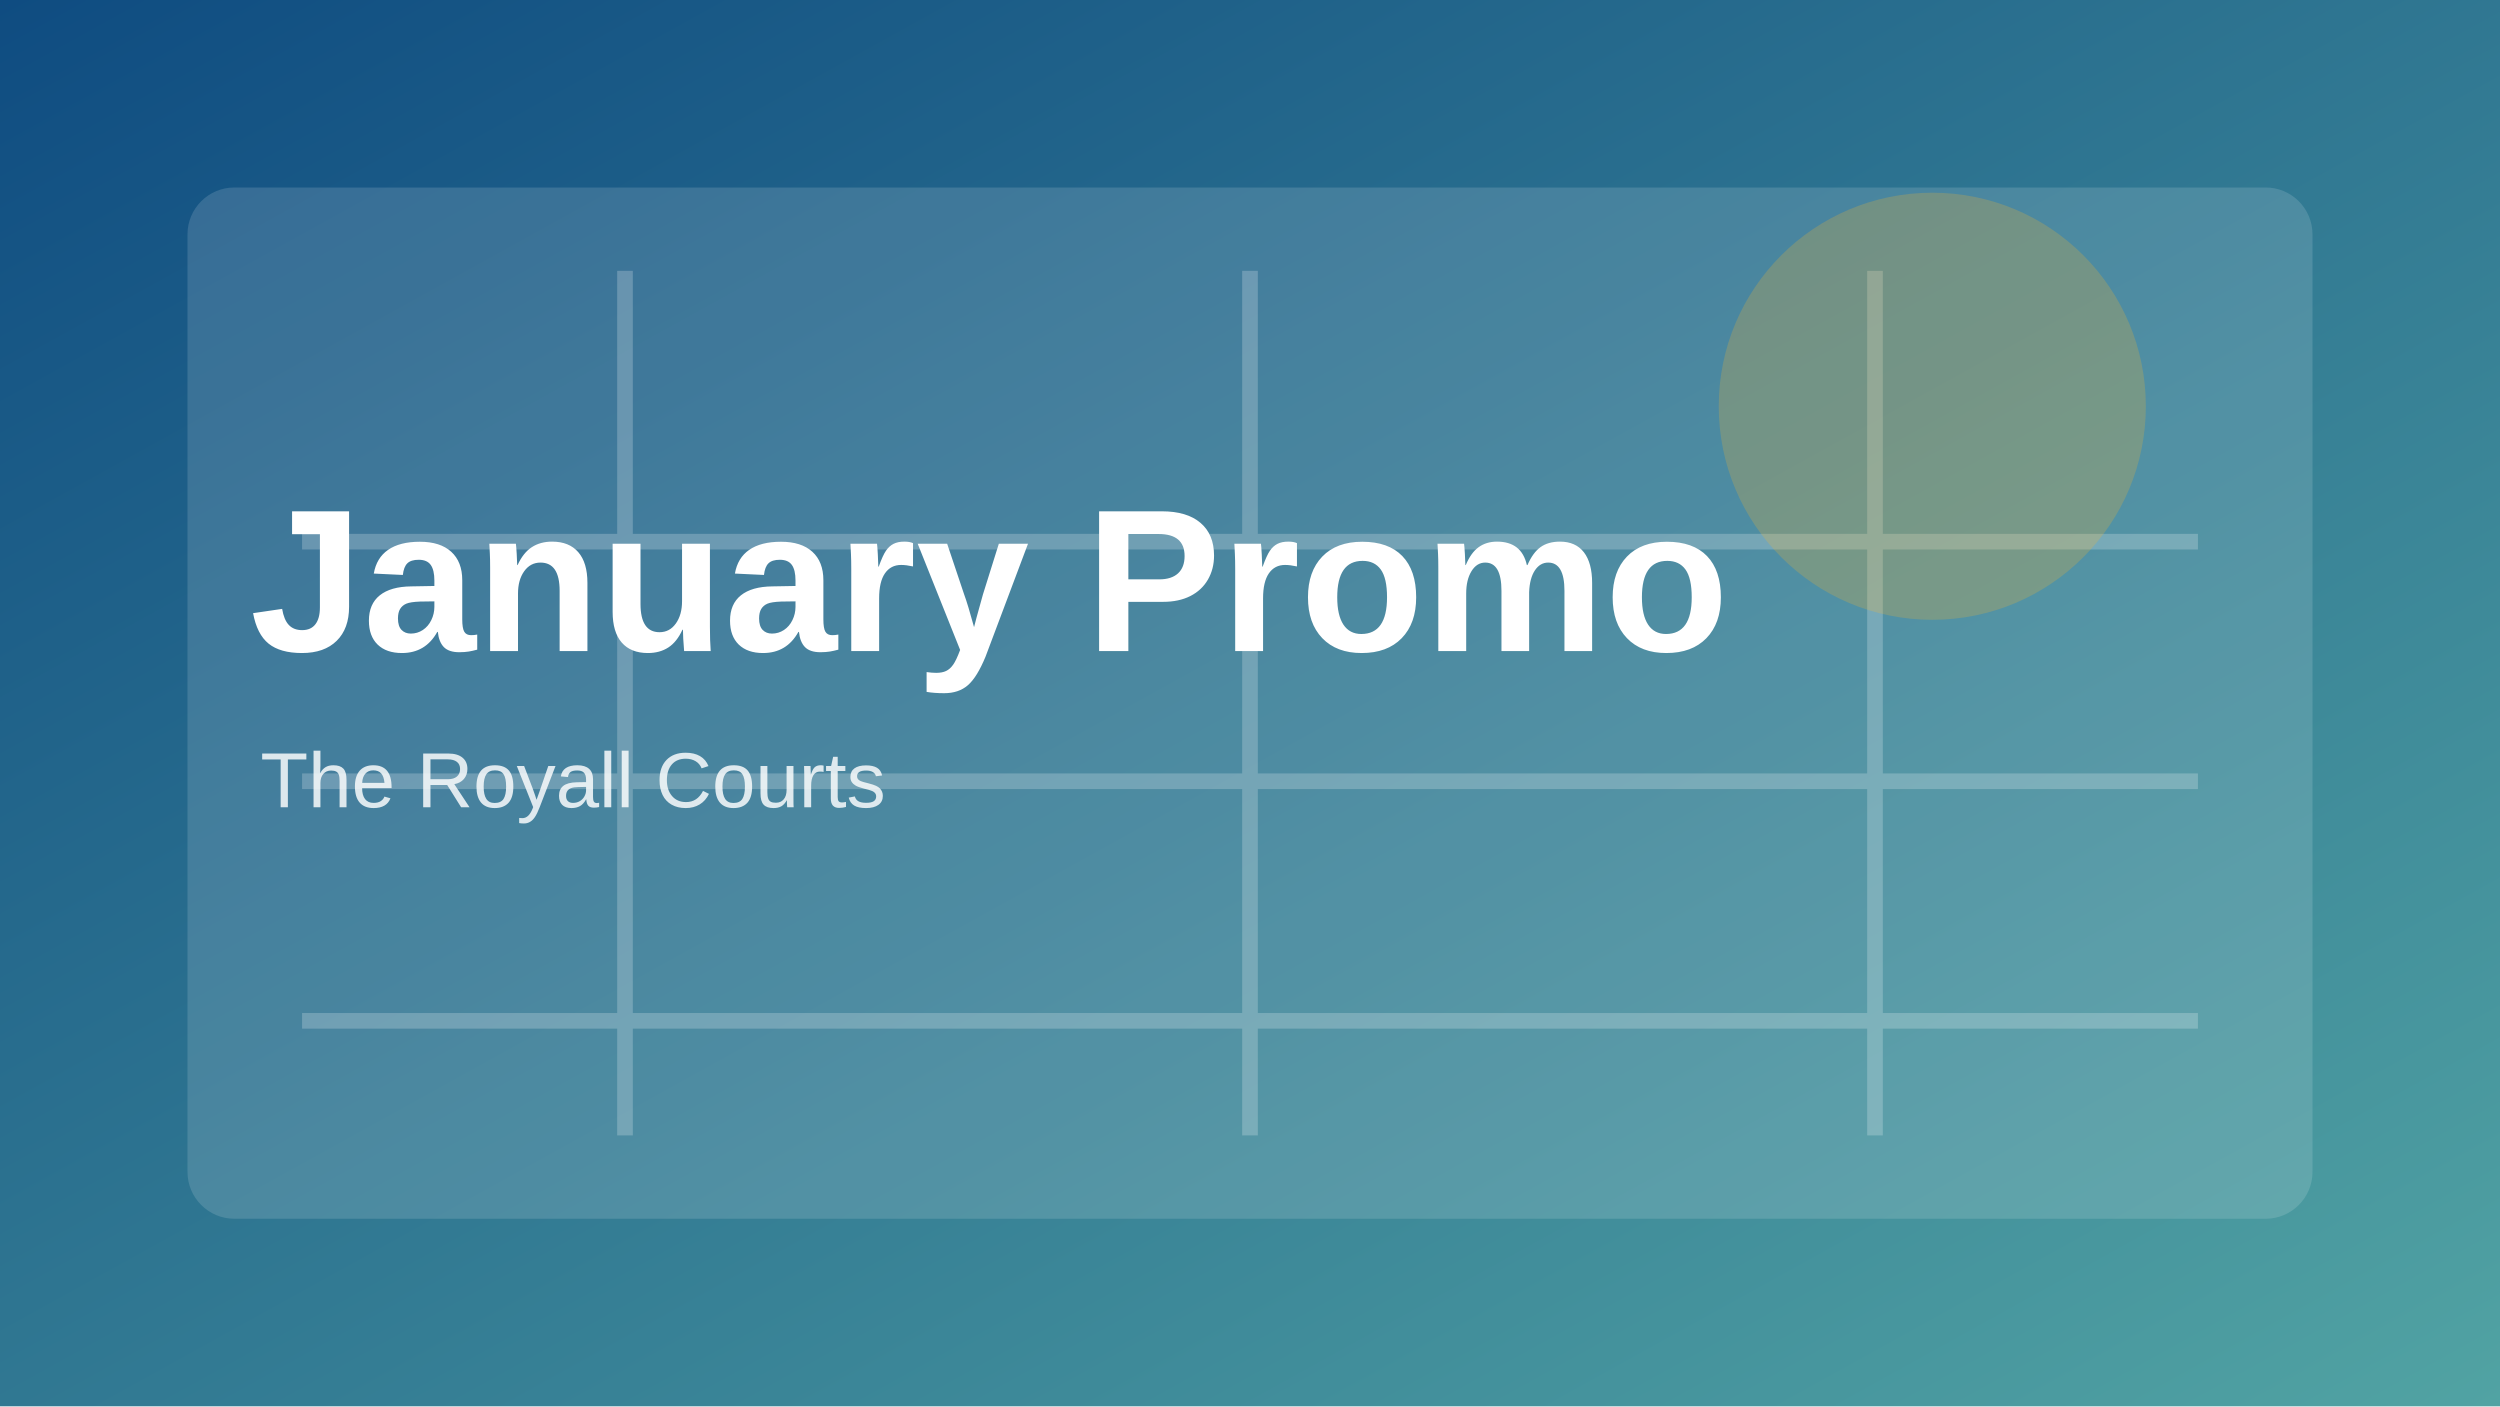
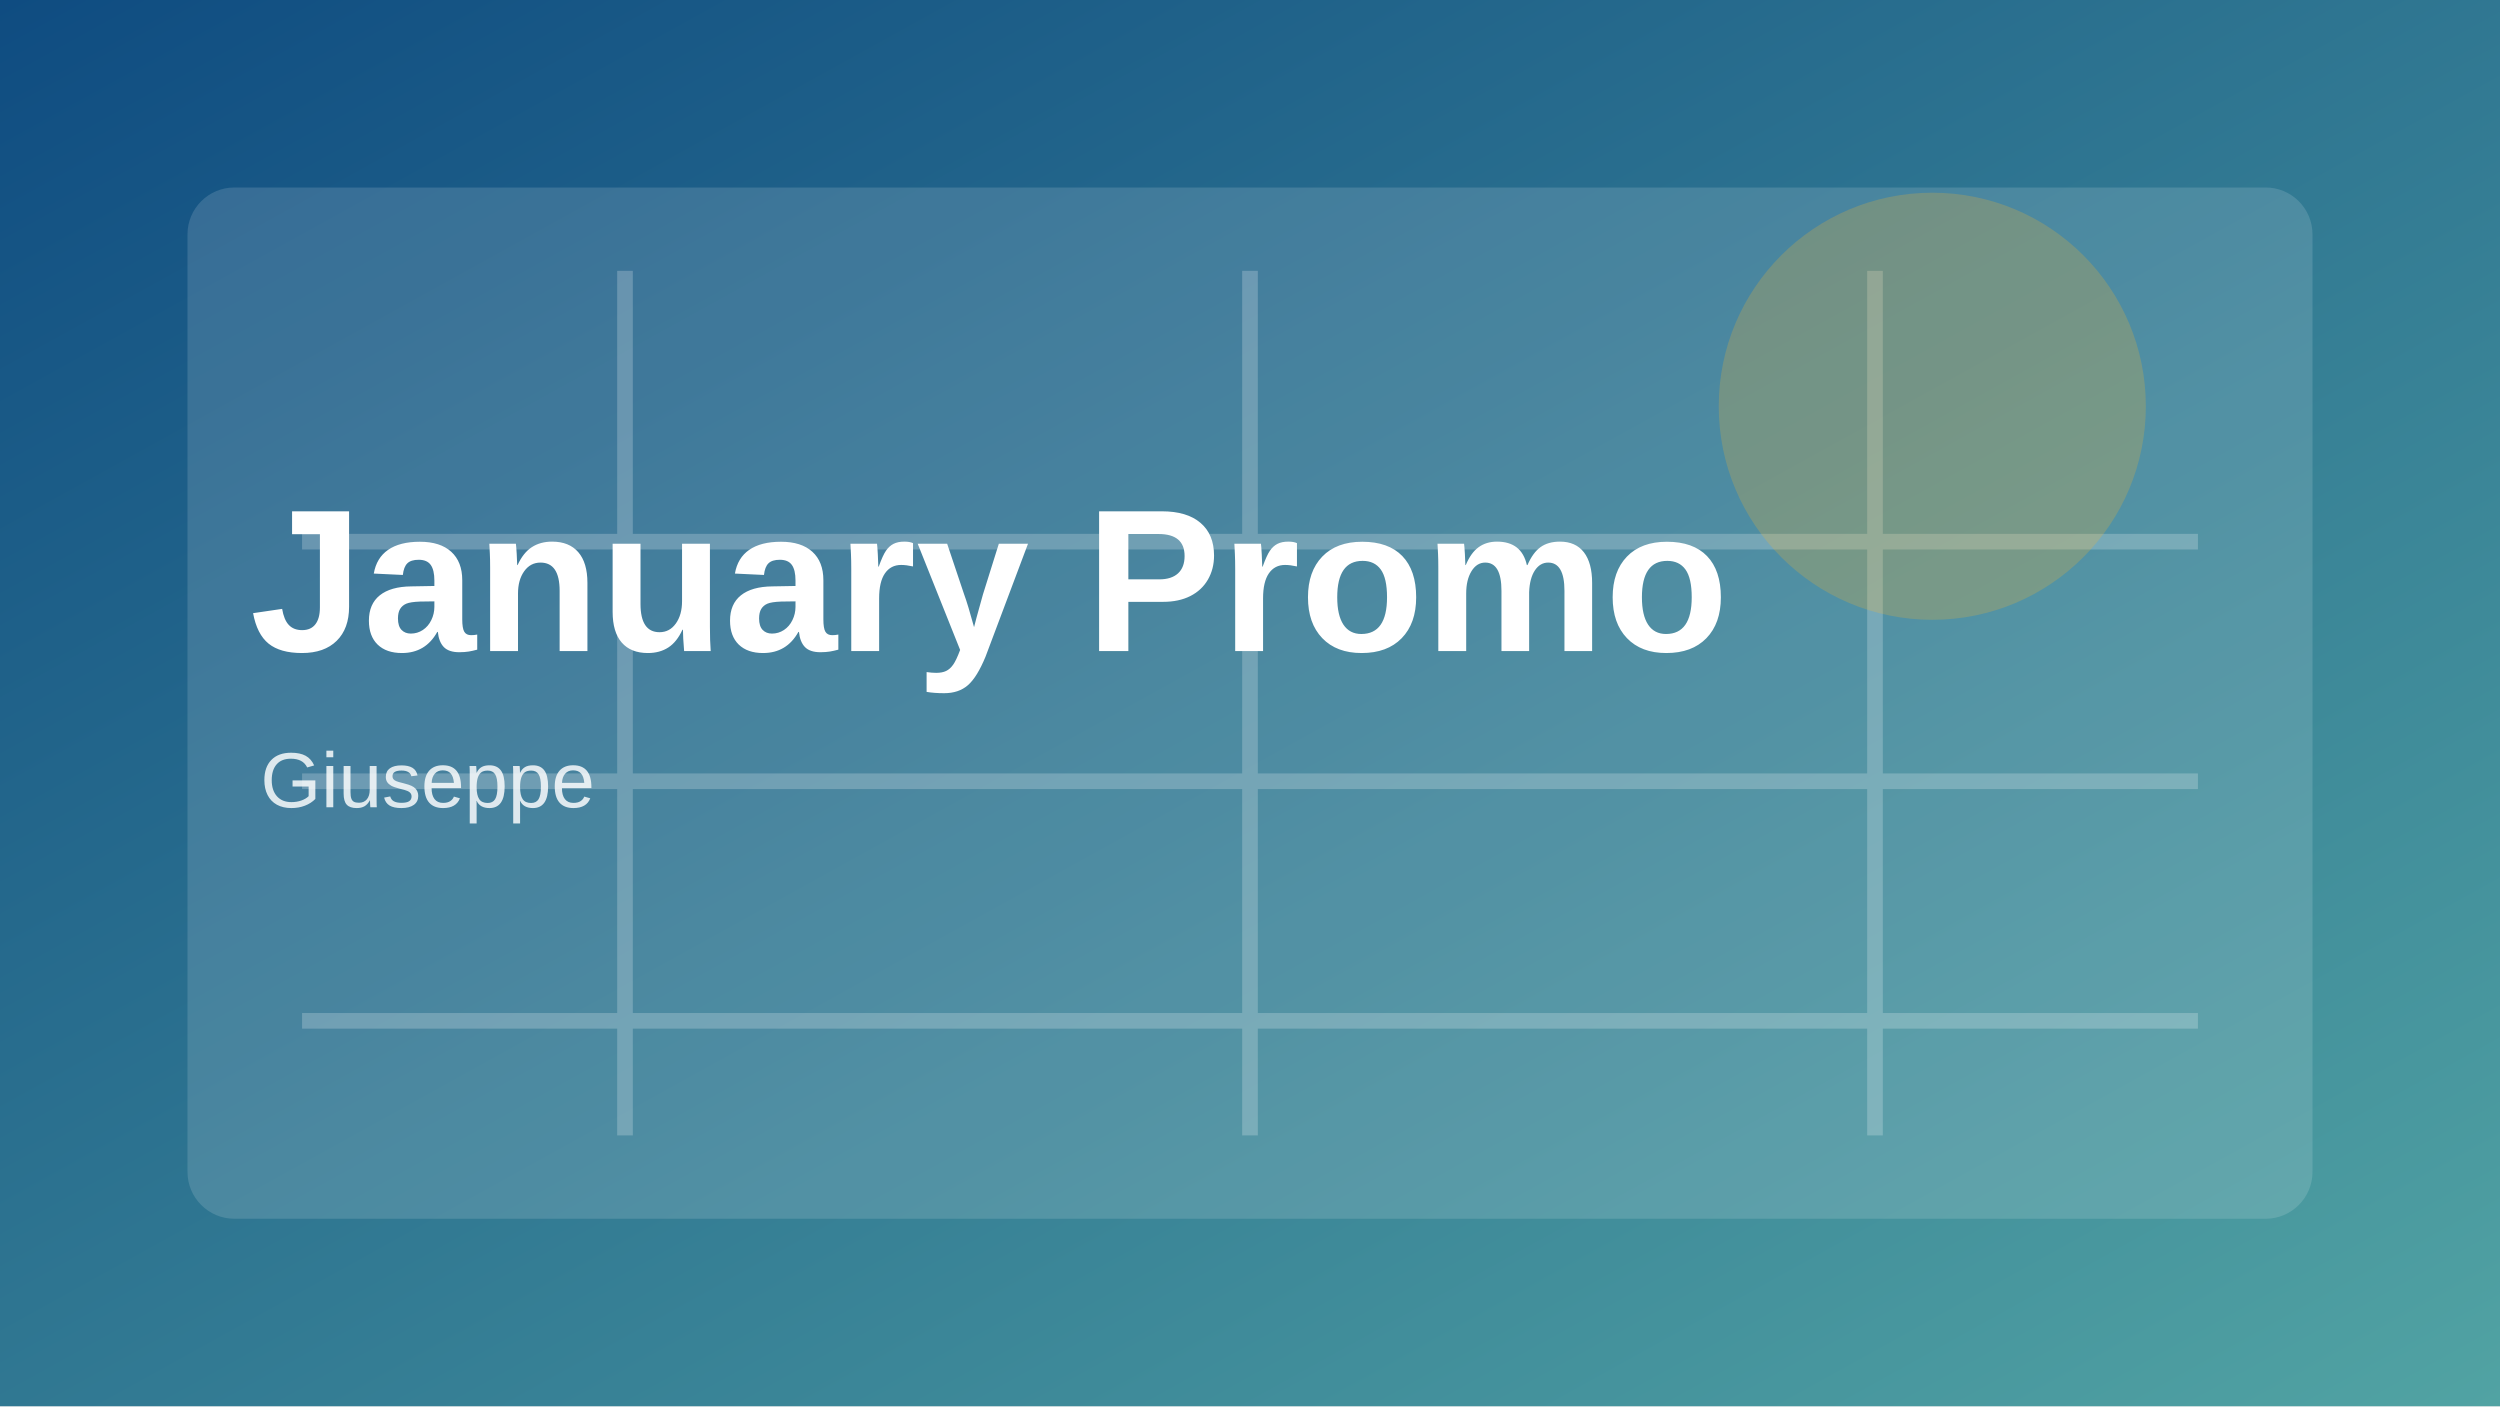
<svg xmlns="http://www.w3.org/2000/svg" width="960" height="540" viewBox="0 0 960 540">
  <defs>
    <linearGradient id="g" x1="0" y1="0" x2="1" y2="1">
      <stop stop-color="#0f4c81" />
      <stop offset="1" stop-color="#51a3a3" />
    </linearGradient>
  </defs>
  <rect width="960" height="540" fill="url(#g)" />
  <rect x="72" y="72" width="816" height="396" rx="18" fill="#fff" fill-opacity=".14" />
  <path d="M116 392h728M116 300h728M116 208h728M240 104v332M480 104v332M720 104v332" stroke="#fff" stroke-opacity=".22" stroke-width="6" />
  <circle cx="742" cy="156" r="82" fill="#ffb627" fill-opacity=".22" />
  <text x="96" y="250" fill="#fff" font-family="Source Sans Pro,Arial,sans-serif" font-size="78" font-weight="800">January Promo</text>
-   <text x="100" y="310" fill="#fff" fill-opacity=".82" font-family="Source Sans Pro,Arial,sans-serif" font-size="30">The Royall Courts</text>
+   <text x="100" y="310" fill="#fff" fill-opacity=".82" font-family="Source Sans Pro,Arial,sans-serif" font-size="30">Giuseppe</text>
</svg>
